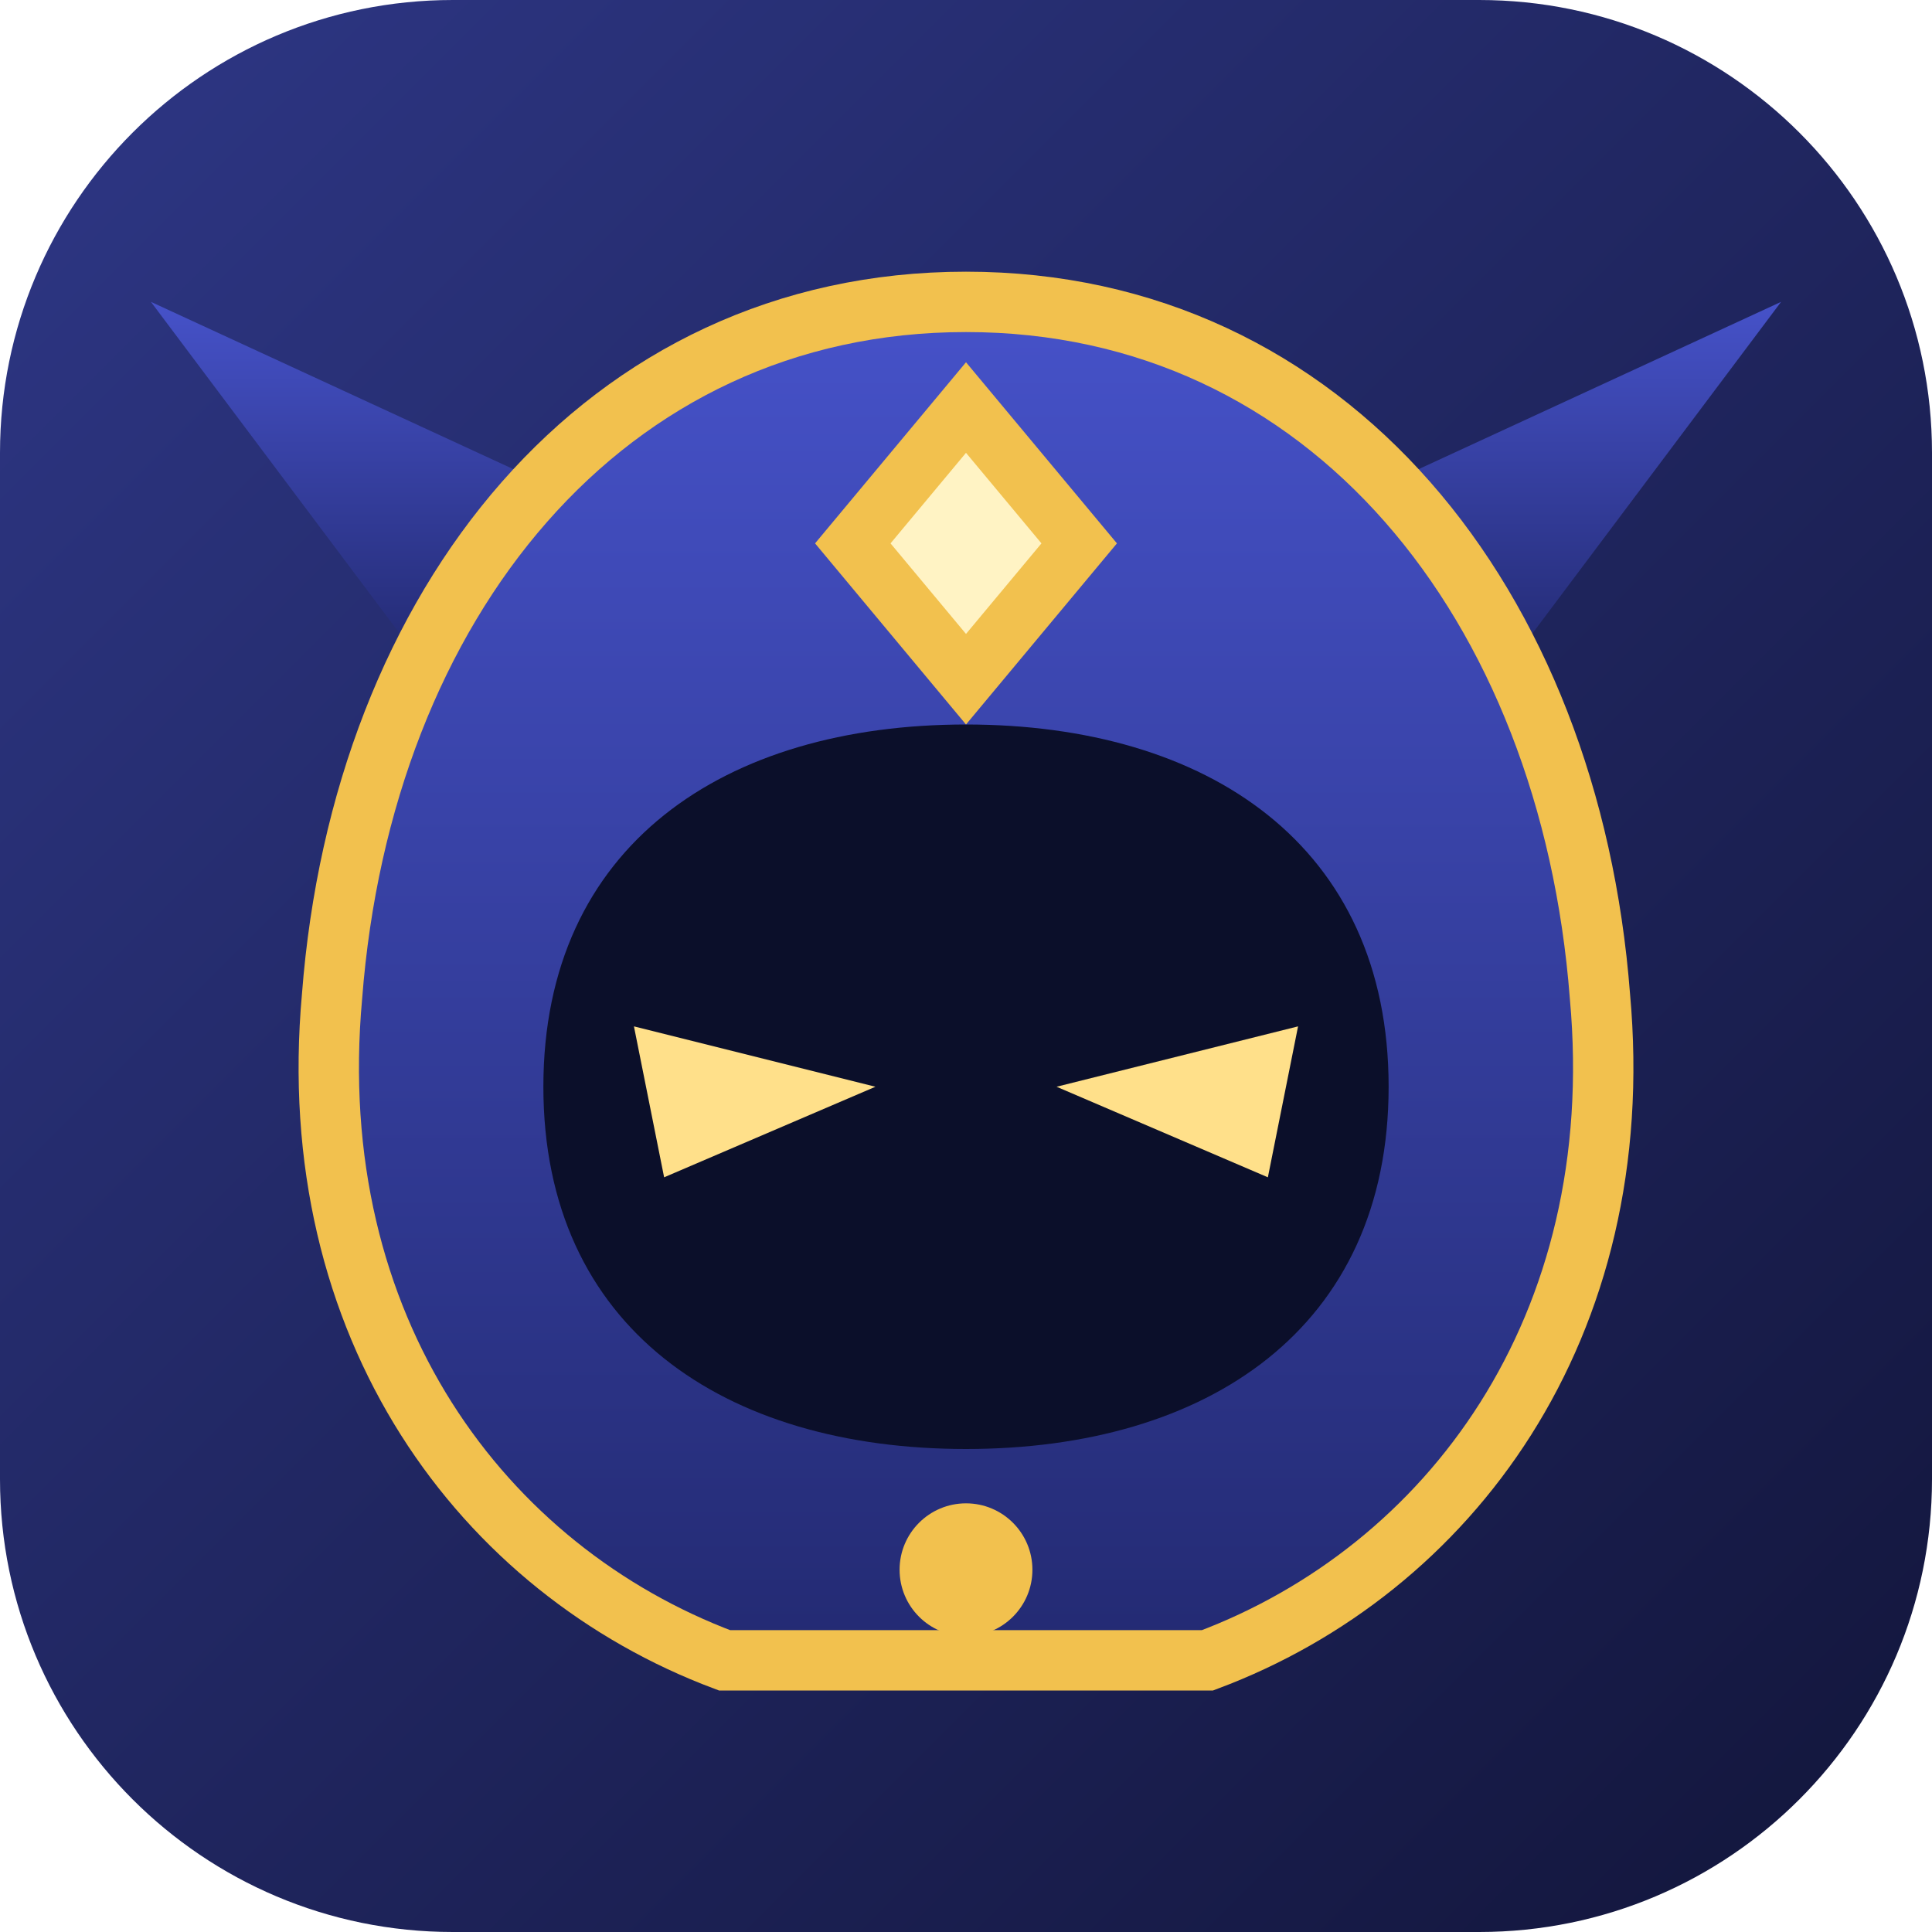
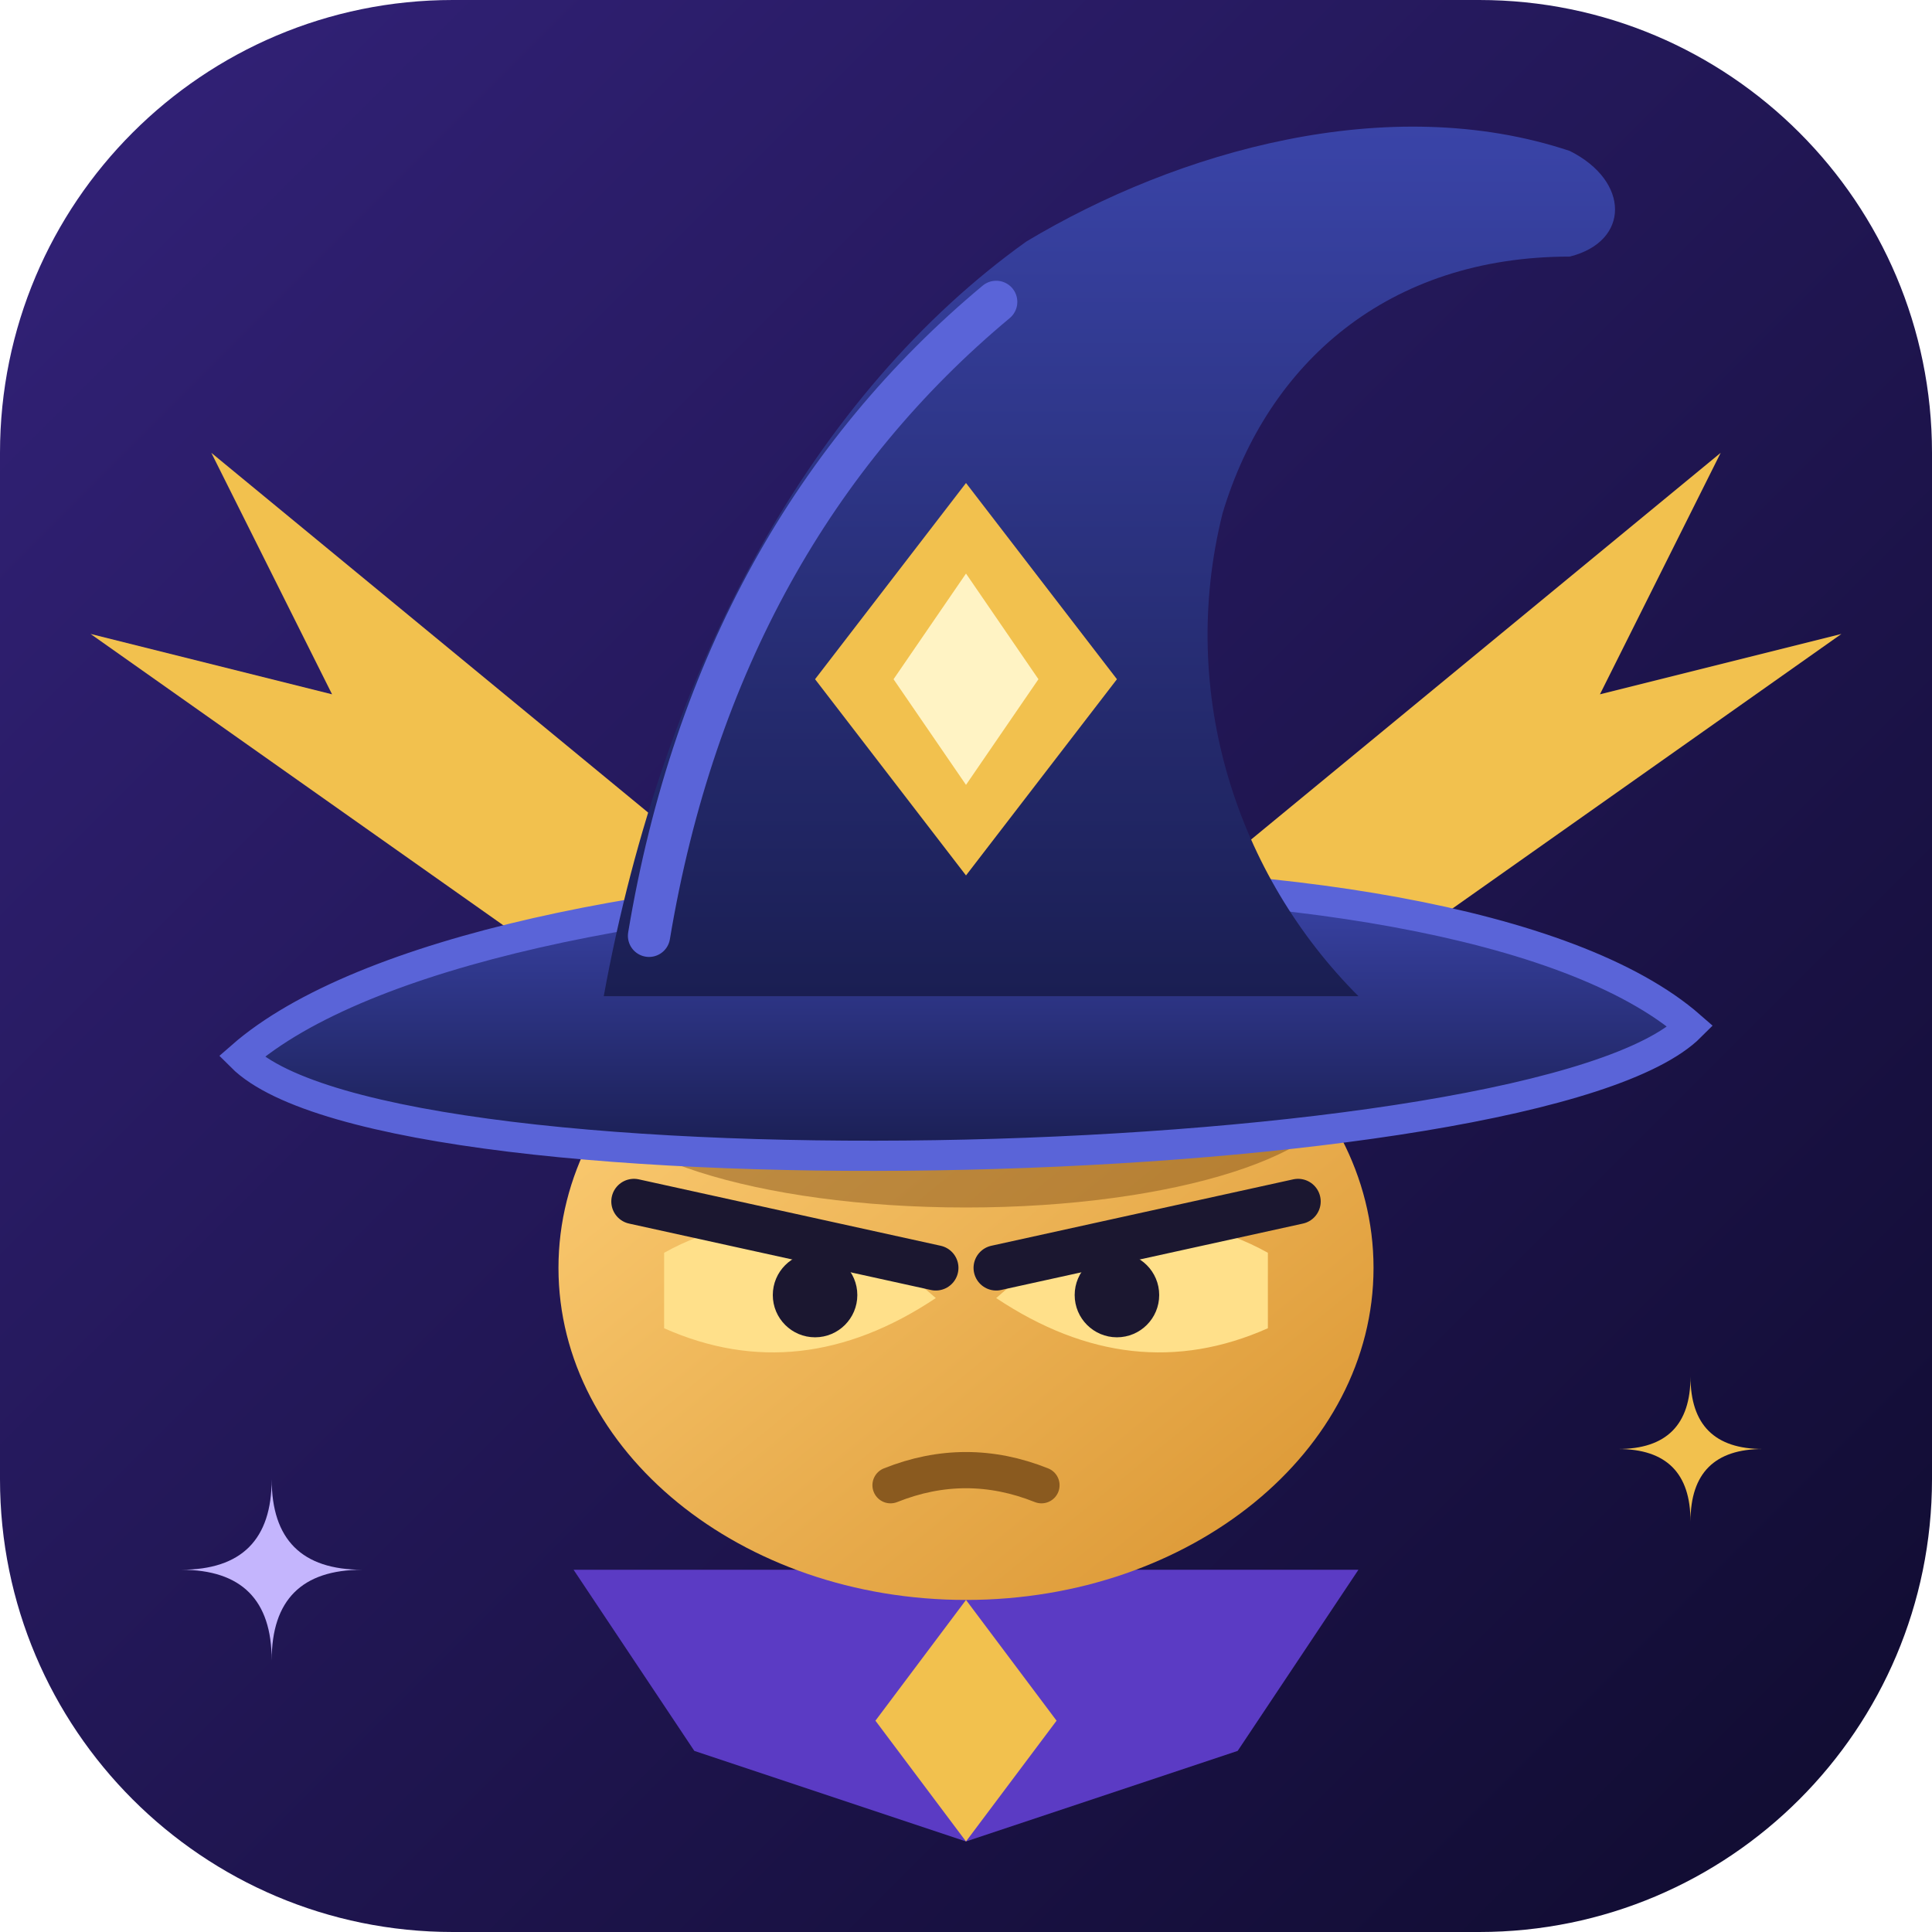
<svg xmlns="http://www.w3.org/2000/svg" viewBox="0 0 64 64">
  <defs>
    <linearGradient id="t" x1="0" y1="0" x2="1" y2="1">
-       <stop offset="0" stop-color="#2E3786" />
-       <stop offset="1" stop-color="#12153A" />
+       <stop offset="0" stop-color="#33227A" />
+       <stop offset="1" stop-color="#0F0B2E" />
    </linearGradient>
    <linearGradient id="h" x1="0" y1="0" x2="0" y2="1">
-       <stop offset="0" stop-color="#4652C9" />
-       <stop offset="1" stop-color="#232A72" />
+       <stop offset="0" stop-color="#3A44A8" />
+       <stop offset="1" stop-color="#1A1E52" />
+     </linearGradient>
+     <linearGradient id="f" x1="0" y1="0" x2="1" y2="1">
+       <stop offset="0" stop-color="#FFD27A" />
+       <stop offset="1" stop-color="#D9932F" />
    </linearGradient>
  </defs>
  <rect width="64" height="64" rx="15" fill="url(#t)" />
-   <path d="M14 22 L5 10 L18 16 Z" fill="url(#h)" />
-   <path d="M50 22 L59 10 L46 16 Z" fill="url(#h)" />
-   <path d="M32 10 C44 10 52 20 53 33 C54 44 48 52 40 55 L24 55 C16 52 10 44 11 33 C12 20 20 10 32 10 Z" fill="url(#h)" stroke="#F2C14E" stroke-width="2" />
-   <path d="M18 36 C18 28 24 24 32 24 C40 24 46 28 46 36 C46 44 40 48 32 48 C24 48 18 44 18 36 Z" fill="#0B0F2A" />
-   <polygon points="21,34 29,36 22,39" fill="#FFE08A" />
-   <polygon points="43,34 35,36 42,39" fill="#FFE08A" />
-   <polygon points="32,12 37,18 32,24 27,18" fill="#F2C14E" />
-   <polygon points="32,15 34.5,18 32,21 29.5,18" fill="#FFF3C4" />
-   <circle cx="32" cy="52" r="2.2" fill="#F2C14E" />
+   <path d="M9 49 Q9 52 12 52 Q9 52 9 55 Q9 52 6 52 Q9 52 9 49 Z" fill="#C4B5FD" />
+   <path d="M56 45.6 Q56 48 58.4 48 Q56 48 56 50.4 Q56 48 53.6 48 Q56 48 56 45.6 Z" fill="#F2C14E" />
+   <path d="M19 52 L45 52 L41 58 L32 61 L23 58 Z" fill="#5B3BC4" />
+   <polygon points="32,53 35,57 32,61 29,57" fill="#F2C14E" />
+   <ellipse cx="32" cy="42" rx="13.5" ry="11" fill="url(#f)" />
+   <ellipse cx="32" cy="36" rx="12.5" ry="4" fill="#7A4A14" opacity="0.45" />
+   <path d="M22 41.5 Q26.5 39 31 43 Q26.5 46 22 44 Z" fill="#FFE08A" />
+   <path d="M42 41.5 Q37.5 39 33 43 Q37.5 46 42 44 Z" fill="#FFE08A" />
+   <circle cx="27" cy="42.9" r="1.4" fill="#1B1730" />
+   <circle cx="37" cy="42.9" r="1.4" fill="#1B1730" />
+   <path d="M21 39.8 L31 42 M43 39.8 L33 42" stroke="#1B1730" stroke-width="1.5" stroke-linecap="round" />
+   <path d="M29.5 49.2 Q32 48.2 34.5 49.2" stroke="#8A5A1F" stroke-width="1.2" stroke-linecap="round" fill="none" />
+   <path d="M20 33 L3 21 L11 23 L7 15 L24 29 Z" fill="#F2C14E" />
+   <path d="M44 33 L61 21 L53 23 L57 15 L40 29 Z" fill="#F2C14E" />
+   <path d="M8 35 C16 28 48 27 56 34 C51 39 13 40 8 35 Z" fill="url(#h)" stroke="#5A64D8" stroke-width="1" />
+   <path d="M20 33 C22 22 27 13 34 8 C39 5 46 3 52 5 C54 6 54 8 52 8.5 C46 8.5 42 12 40.5 17 C39 23 41 29 45 33 Z" fill="url(#h)" />
+   <path d="M21.5 31 C23 22 27 15 33 10" stroke="#5A64D8" stroke-width="1.4" stroke-linecap="round" fill="none" />
+   <polygon points="32,16 37,22.5 32,29 27,22.5" fill="#F2C14E" />
+   <polygon points="32,19 34.4,22.5 32,26 29.6,22.5" fill="#FFF3C4" />
</svg>
